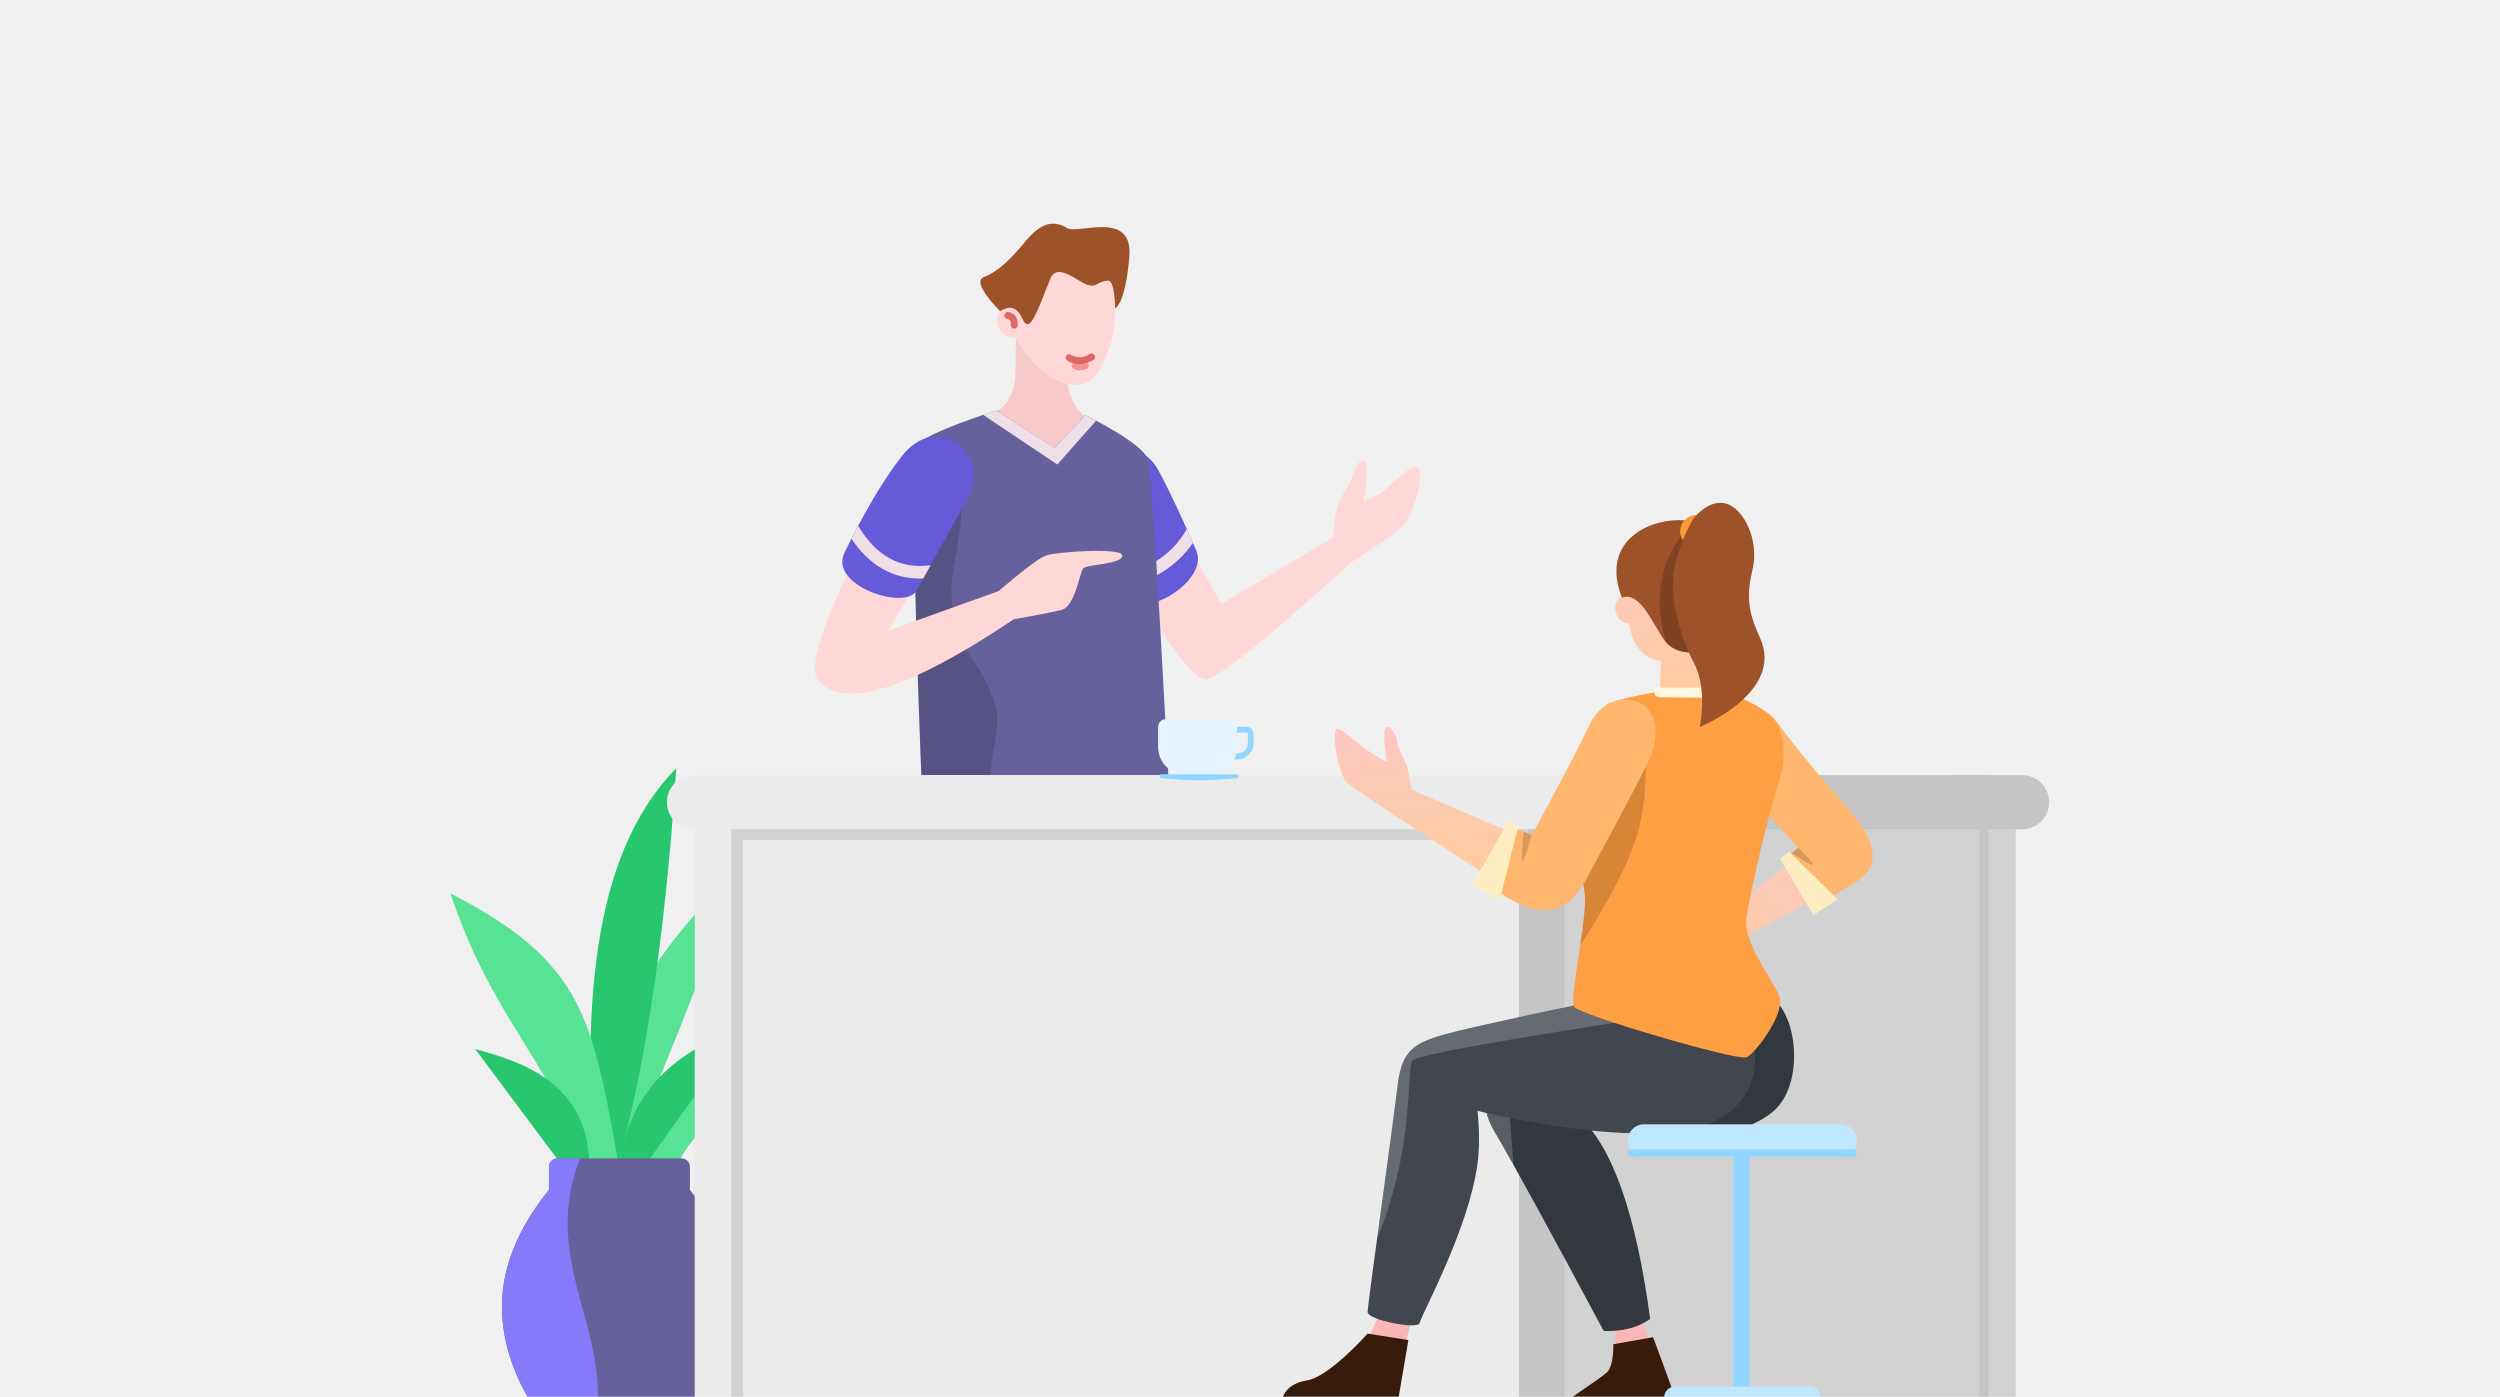
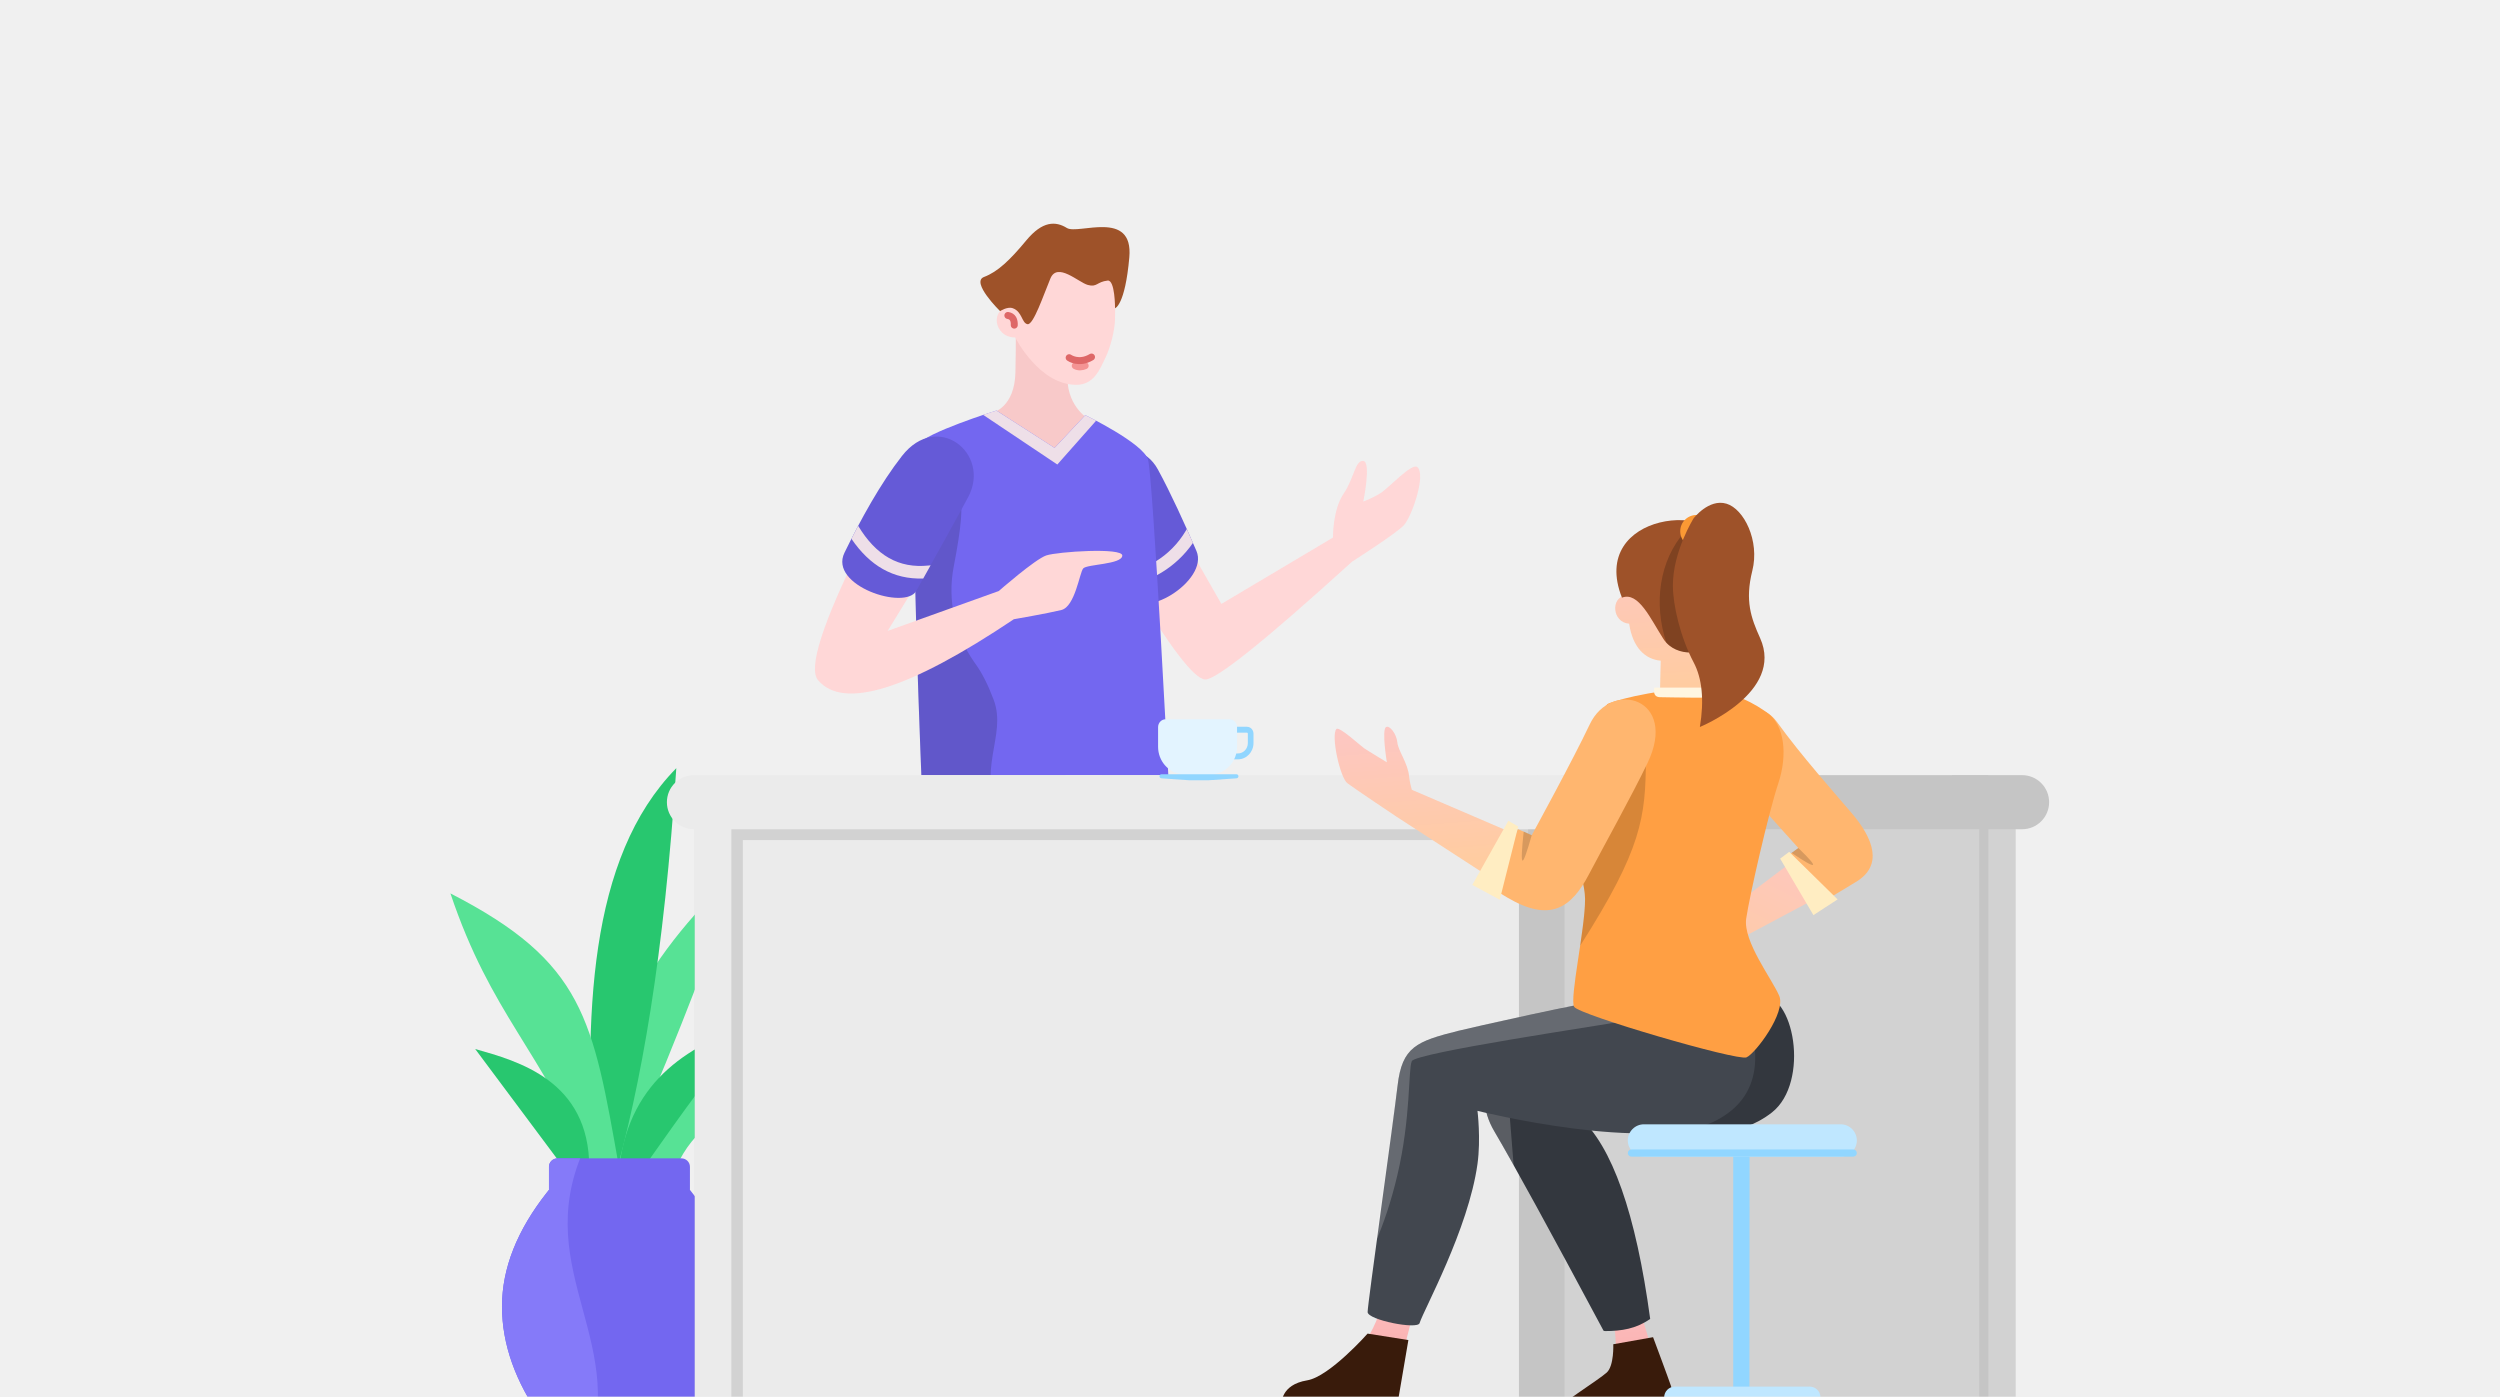
<svg xmlns="http://www.w3.org/2000/svg" xmlns:xlink="http://www.w3.org/1999/xlink" width="358px" height="200px" viewBox="0 0 358 200" version="1.1">
  <defs>
    <path d="M6,0 L352,0 C355.314,-6.08718376e-16 358,2.686 358,6 L358,200 L358,200 L0,200 L0,6 C-4.05812251e-16,2.686 2.686,6.08718376e-16 6,0 Z" id="path-1" />
    <path d="M7.952,0.064 L25.69,0.064 C26.366,0.064 26.914,0.603 26.914,1.268 L26.914,4.578 C31.399,10.144 33.642,15.71 33.642,21.277 C33.642,26.672 31.727,32.066 27.896,37.461 C27.668,37.784 27.293,37.976 26.894,37.976 L6.749,37.976 C6.349,37.976 5.975,37.784 5.746,37.461 C1.915,32.066 0,26.672 0,21.277 C0,15.815 2.159,10.354 6.477,4.893 L6.728,4.578 L6.728,1.268 C6.728,0.603 7.276,0.064 7.952,0.064 Z" id="path-3" />
    <linearGradient x1="37.551%" y1="102.348%" x2="37.551%" y2="13.407%" id="linearGradient-5">
      <stop stop-color="#752E73" offset="0%" />
      <stop stop-color="#222735" offset="100%" />
    </linearGradient>
    <linearGradient x1="49.141%" y1="69.518%" x2="51.897%" y2="4.78%" id="linearGradient-6">
      <stop stop-color="#752E73" offset="0%" />
      <stop stop-color="#222735" offset="100%" />
    </linearGradient>
    <linearGradient x1="46.146%" y1="-28.186%" x2="50%" y2="91.05%" id="linearGradient-7">
      <stop stop-color="#FDC6C6" offset="0%" />
      <stop stop-color="#FFCCA1" offset="100%" />
    </linearGradient>
    <linearGradient x1="46.571%" y1="-28.186%" x2="50%" y2="91.05%" id="linearGradient-8">
      <stop stop-color="#FDC6C6" offset="0%" />
      <stop stop-color="#FAB2B2" offset="100%" />
    </linearGradient>
    <linearGradient x1="45.662%" y1="-28.186%" x2="50%" y2="91.05%" id="linearGradient-9">
      <stop stop-color="#FDC6C6" offset="0%" />
      <stop stop-color="#FAB2B2" offset="100%" />
    </linearGradient>
    <linearGradient x1="44.189%" y1="-28.186%" x2="50%" y2="91.05%" id="linearGradient-10">
      <stop stop-color="#FDC6C6" offset="0%" />
      <stop stop-color="#FFCCA1" offset="100%" />
    </linearGradient>
    <linearGradient x1="42.314%" y1="-8.513%" x2="50%" y2="80.721%" id="linearGradient-11">
      <stop stop-color="#FDC6C6" offset="0%" />
      <stop stop-color="#FFCCA1" offset="100%" />
    </linearGradient>
  </defs>
  <g id="📝-Pages-New" stroke="none" stroke-width="1" fill="none" fill-rule="evenodd">
    <g id="Knowledge-Base" transform="translate(-670, -445)">
      <g id="Illustration" transform="translate(670, 445)">
        <mask id="mask-2" fill="white">
          <use xlink:href="#path-1" />
        </mask>
        <g id="Mask" />
        <g id="Coffe-Break" mask="url(#mask-2)">
          <g transform="translate(64, 32)">
            <g id="Group-79" transform="translate(0.5, 78)">
              <g id="Group-86">
                <path d="M23.979,58.234 C30.346,43.991 36.13,29.363 41.424,14.412 C29.228,25.78 19.744,39.63 21.095,58.234 L23.979,58.234 Z" id="Path-113" fill="#57E295" />
                <path d="M20.586,59.721 C19.079,35.435 19.718,12.88 32.347,0 C30.605,26.665 27.346,45.45 23.219,59.721 L20.586,59.721 Z" id="Rectangle" fill="#28C76F" />
                <path d="M20.007,57.192 C12.951,40.221 5.861,35.356 2.45563569e-14,17.935 C19.181,27.771 20.383,35.893 24.148,57.192 L20.007,57.192 Z" id="Path-112" fill="#57E295" />
                <path d="M16.209,57.192 L3.551,40.221 C9.665,41.944 19.883,44.735 19.883,57.192 L16.209,57.192 Z" id="Path-114" fill="#28C76F" />
                <path d="M28.048,57.192 L32.271,57.192 C34.954,51.651 38.735,47.837 47.884,52.461 C41.887,43.427 29.583,40.694 28.048,57.192 Z" id="Path-116" fill="#57E295" />
                <path d="M24.164,57.192 L27.675,57.192 C34.12,48.078 36.891,44.106 43.56,36.323 C34.774,39.62 25.756,44.106 24.164,57.192 Z" id="Path-117" fill="#28C76F" />
              </g>
              <g id="Group-85" transform="translate(7.384615, 55.8125)">
                <mask id="mask-4" fill="white">
                  <use xlink:href="#path-3" />
                </mask>
-                 <use id="Rectangle" fill="#66619c" xlink:href="#path-3" />
+                 <use id="Rectangle" fill="#7367F0" xlink:href="#path-3" />
                <path d="M-4.282,-0.978 L11.622,-0.978 C4.008,16.458 19.027,26.784 11.622,44.155 L-4.282,44.155 L-4.282,-0.978 Z" id="Rectangle" fill="#857AF9" mask="url(#mask-4)" />
              </g>
            </g>
            <g id="Men4.4" transform="translate(52.5, 0)">
              <g id="LArm" transform="translate(39.53239, 32.45842)">
                <path d="M34.851,12.517 C34.851,12.517 34.789,8.585 36.36,6.26 C37.931,3.936 37.993,1.467 39.182,1.548 C40.371,1.628 39.193,7.367 39.193,7.367 C39.193,7.367 40.702,6.797 41.785,6.075 C42.869,5.353 46.155,1.794 46.923,2.424 C48.225,3.499 46.128,9.561 44.985,10.773 C43.84,11.985 37.58,15.972 37.58,15.972 C25.106,27.306 18.09,32.93 16.529,32.844 C14.969,32.757 11.469,28.182 6.03,19.117 L14.5,14.377 L18.87,22.02 L34.851,12.517 Z" id="Path" fill="#FFD7D7" />
                <path d="M0.935,10.367 C2.142,13.139 3.819,17 5.459,20.65 C7.31,24.768 17.13,18.686 15.299,14.44 C13.653,10.622 11.607,6.113 9.772,2.758 C6.415,-3.373 -2.972,1.401 0.935,10.367 Z" id="Path" fill="#655AD7" />
                <path d="M13.919,11.298 C14.22,11.969 14.514,12.635 14.799,13.286 C12.351,16.831 8.664,18.914 4.941,19.493 L4.179,17.779 L4.179,17.779 C7.749,17.375 11.548,15.338 13.795,11.513 L13.919,11.298 Z" id="Path" fill="#EEDFE8" />
              </g>
              <g id="Head" transform="translate(23.19555, 0)">
                <path d="M2.51,27.061 C2.51,27.061 5.606,26.341 5.713,21.317 C5.821,16.293 5.745,14.579 5.745,14.579 L13.084,14.457 C13.084,14.457 13.158,20.056 13.159,22.081 C13.162,26.49 16.468,28.196 16.468,28.196 C16.468,28.196 16.193,32.501 10.015,32.845 C5.191,33.115 2.51,27.061 2.51,27.061 Z" id="Path" fill="#F8C9C9" />
                <g id="Head1" transform="translate(0.3051, 0)">
                  <path d="M4.766,12.039 C1.725,11.923 2.221,16.333 5.381,16.327 C5.381,16.327 8.776,23.09 14.107,23.107 C16.675,23.116 17.514,20.85 18.284,19.26 C19.054,17.669 19.619,15.29 19.666,13.833 C19.716,12.28 19.722,7.177 19.722,7.177 L11.847,3.567 L4.648,7.171 L4.766,12.039 Z" id="Path" fill="#FFD7D7" />
                  <path d="M13.974,20.446 C14.454,20.645 14.987,20.527 15.385,20.297" id="Path" stroke="#F49494" stroke-linecap="round" transform="translate(14.67981, 20.42227) rotate(6) translate(-14.67981, -20.42227) " />
                  <path d="M0.912,7.661 C2.867,6.926 4.621,5.252 6.956,2.433 C9.29,-0.385 11.171,-0.348 12.78,0.649 C14.389,1.646 22.331,-2.081 21.718,4.851 C21.104,11.789 19.672,12.135 19.672,12.135 C19.672,12.135 19.686,8.054 18.616,8.177 C17.039,8.358 17.109,9.172 15.774,8.804 C14.439,8.436 11.416,5.487 10.42,7.871 C9.425,10.254 7.984,14.567 7.142,14.423 C6.3,14.274 6.394,12.615 5.024,12.135 C4.25,11.864 3.212,12.553 3.212,12.553 C3.212,12.553 -1.044,8.392 0.912,7.661 Z" id="Path" fill="#9E5229" />
                  <path d="M13.166,18.804 C13.166,18.804 14.24,20.132 16.281,19.541" id="Path" stroke="#DE6767" stroke-linecap="round" transform="translate(14.72367, 19.24829) rotate(-15) translate(-14.72367, -19.24829) " />
                  <path d="M5.072,14.632 C5.262,13.95 5.176,13.354 4.492,13.08" id="Path-8" stroke="#DE6767" stroke-linecap="round" transform="translate(4.82592, 13.85597) rotate(-13) translate(-4.82592, -13.85597) " />
                </g>
              </g>
              <g id="LLeg" transform="translate(27.37547, 68.80551)">
                <path d="M0,0 C0,0 5.19,56.278 5.351,60.191 C5.513,64.103 3.685,70.854 3.72,78.172 C3.756,85.49 3.745,102.601 4.388,109.221 C4.803,113.501 15.14,113.033 15.837,109.46 C16.972,103.636 20.649,64.913 20.7,57.924 C20.752,50.935 21.193,0.673 21.193,0.673 L0,0 Z" id="Path" fill="url(#linearGradient-5)" />
                <path d="M8.253,61.942 L8.265,62.082 C8.438,64.467 6.933,72.317 3.751,85.63 L3.72,78.172 L3.72,78.172 C3.685,70.985 5.448,64.344 5.358,60.403 L5.351,60.191 C5.297,58.872 4.672,51.607 3.866,42.552 L4.242,43.878 C6.449,51.733 7.786,57.755 8.253,61.942 Z" id="Path" fill-opacity="0.192" fill="#FFFFFF" />
                <ellipse id="Oval" fill-opacity="0.192" fill="#FFFFFF" transform="translate(17.34076, 60.86724) rotate(3) translate(-17.34076, -60.86724) " cx="17.341" cy="60.867" rx="2.549" ry="4.328" />
              </g>
              <g id="RLeg" transform="translate(7.802445, 68.52333)">
                <path d="M10.037,0.739 C10.037,0.739 6.427,39.354 6.476,46.749 C6.525,54.144 7.587,57.391 6.075,62.696 C4.564,68.001 3.182,103.97 3.274,108.797 C3.365,113.548 14.102,113.271 14.453,110.012 C15.125,103.778 21.595,66.25 22.372,59.968 C23.148,53.686 32.747,0.206 32.747,0.206 L10.037,0.739 Z" id="Path" fill="url(#linearGradient-6)" />
                <path d="M13.057,26.948 L12.375,29.399 C10.378,36.632 8.535,44.281 9.018,55.208 L9.041,55.707 C9.16,58.074 7.644,71.811 4.492,96.918 L4.192,98.682 C3.883,100.482 3.608,102.018 3.367,103.289 L3.435,101.066 C3.837,88.792 4.918,66.758 6.075,62.696 C7.587,57.391 6.525,54.144 6.476,46.749 C6.441,41.573 8.2,21.098 9.259,9.28 L10.037,0.739 L14.756,0.629 L14.768,1.944 C14.851,14.085 14.281,22.42 13.057,26.948 L13.057,26.948 Z" id="Path" fill-opacity="0.192" fill="#FFFFFF" />
                <ellipse id="Oval" fill-opacity="0.192" fill="#FFFFFF" transform="translate(18.20958, 60.51244) rotate(5) translate(-18.20958, -60.51244) " cx="18.21" cy="60.512" rx="2.913" ry="4.689" />
              </g>
              <g id="Body" transform="translate(14.0444, 26.79107)">
-                 <path d="M24.867,0.656 C24.867,0.656 33.142,4.662 33.85,7.012 C34.559,9.361 36.932,55.454 36.932,55.454 C25.256,60.793 13.47,61.259 1.561,56.369 C1.561,56.369 -0.547,7.123 0.819,4.948 C1.923,3.186 12.145,0 12.145,0 L20.468,5.345 L24.867,0.656 Z" id="Path" fill="#66619c" />
+                 <path d="M24.867,0.656 C24.867,0.656 33.142,4.662 33.85,7.012 C34.559,9.361 36.932,55.454 36.932,55.454 C25.256,60.793 13.47,61.259 1.561,56.369 C1.561,56.369 -0.547,7.123 0.819,4.948 C1.923,3.186 12.145,0 12.145,0 L20.468,5.345 L24.867,0.656 Z" id="Path" fill="#7367F0" />
                <path d="M6.863,12.489 C7.399,13.435 7.123,16.711 6.033,22.319 C5.105,27.097 6.166,32.039 8.968,36.026 L9.125,36.246 C10.073,37.553 10.946,39.272 11.745,41.406 C13.723,46.685 9.103,51.078 12.743,59.405 C9.028,58.912 5.3,57.904 1.561,56.369 L1.338,50.873 C0.944,40.74 0.181,19.275 0.396,9.682 L0.88,9.772 C4.205,10.414 6.199,11.319 6.863,12.489 Z" id="Path" fill-opacity="0.16" fill="#000000" />
                <path d="M12.145,0 L20.468,5.345 L24.867,0.656 L25.496,0.97 C25.747,1.098 26.063,1.261 26.423,1.451 L20.865,7.728 L10.237,0.613 L11.034,0.35 C11.713,0.129 12.145,0 12.145,0 Z" id="Path" fill="#EEDFE8" />
              </g>
              <g id="RArm" transform="translate(0, 30.39757)">
                <path d="M26.528,22.236 C26.528,22.236 31.739,17.668 33.335,17.138 C34.93,16.608 44.273,15.971 44.214,17.169 C44.147,18.452 39.129,18.379 38.609,19.01 C38.089,19.641 37.45,24.472 35.485,24.956 C33.523,25.441 28.683,26.276 28.683,26.276 C13.598,36.383 4.25,39.291 0.641,34.997 C-0.799,33.285 1.296,26.772 6.924,15.456 L18.268,15.456 L10.613,27.949 L26.528,22.236 Z" id="Path" fill="#FFD7D7" />
                <path d="M12.665,2.894 C9.631,6.768 6.759,11.971 4.426,16.76 C2.138,21.458 13.117,25.054 14.716,22.211 C17.367,17.495 21.535,9.961 22.184,8.71 C25.391,2.53 17.751,-3.601 12.665,2.894 Z" id="Path" fill="#655AD7" />
                <path d="M16.517,18.58 L16.764,18.551 L15.706,20.445 L15.706,20.445 C11.435,20.594 8.059,18.627 5.423,14.755 C5.737,14.138 6.058,13.518 6.387,12.898 C8.945,17.131 12.188,19.045 16.517,18.58 L16.517,18.58 Z" id="Path" fill="#EEDFE8" />
              </g>
            </g>
            <g id="Group-26" transform="translate(31, 79)">
              <g id="Group-25" transform="translate(4.5, 0)">
                <polygon id="Rectangle" fill="#91D6FF" points="53.09 2.583 61.811 2.583 61.811 78.571 53.09 78.571" />
                <polygon id="Rectangle" fill="#E3F4FF" points="53.09 -2.427296e-13 58.323 -2.427296e-13 58.323 78.571 53.09 78.571" />
                <polygon id="Rectangle" fill="#D2D2D2" points="2.39646776e-14 2.583 43.171 2.583 43.171 17.176 8.721 17.176 8.721 102.656 0 102.656" />
                <polygon id="Rectangle" fill="#EBEBEB" points="9.80718986e-14 2.583 5.233 2.583 5.233 102.656 8.81955466e-14 102.656" />
              </g>
              <g id="Group-25" transform="translate(0.5, 0)">
                <polygon id="Rectangle" fill="#D2D2D2" points="184.451 2.583 193.148 2.583 193.148 102.656 184.451 102.656" />
                <polygon id="Rectangle" fill="#C5C5C5" points="184.02 -2.427296e-13 189.238 -2.427296e-13 189.238 102.656 184.02 102.656" />
                <polygon id="Rectangle" fill="#D2D2D2" points="123.317 2.583 187.933 2.583 187.933 102.318 132.014 102.656 123.317 102.656" />
                <polygon id="Rectangle" fill="#EBEBEB" points="10.871 -1.91433929e-13 124.622 -2.75266377e-13 124.622 102.783 10.871 102.783" />
                <polygon id="Rectangle" fill="#C5C5C5" points="122.013 2.583 127.231 2.583 127.231 102.783 122.013 102.783" />
                <polygon id="Rectangle" fill="#C5C5C5" points="123.317 2.583 128.535 2.583 128.535 102.656 123.317 102.656" />
                <path d="M128.951,0 L194.06,0 C196.2,6.21655142e-15 197.934,1.734 197.934,3.874 C197.934,6.014 196.2,7.748 194.06,7.748 L128.951,7.748 C126.812,7.748 125.077,6.014 125.077,3.874 C125.077,1.734 126.812,3.93032193e-16 128.951,0 Z" id="Rectangle" fill="#C5C5C5" />
                <polygon id="Rectangle" fill="#D2D2D2" points="9.566 1.55 123.317 1.55 123.317 9.298 9.566 9.298" />
                <path d="M3.874,0 L129.009,0 C131.149,1.32702242e-14 132.883,1.734 132.883,3.874 C132.883,6.014 131.149,7.748 129.009,7.748 L3.874,7.748 C1.734,7.748 2.62021462e-16,6.014 0,3.874 C-2.62021462e-16,1.734 1.734,-5.10570166e-17 3.874,0 Z" id="Rectangle" fill="#EBEBEB" />
              </g>
            </g>
            <g id="Cup" transform="translate(108.5, 75.5) scale(-1, 1) translate(-108.5, -75.5) translate(101.5, 71)">
              <path d="M3.637,1.073 L0.942,1.073 C0.422,1.073 0,1.514 0,2.057 L0,3.406 C0,4.694 1,5.739 2.233,5.739 L3.637,5.739 C3.86,5.739 4.041,5.55 4.041,5.317 C4.041,5.084 3.86,4.895 3.637,4.895 L2.233,4.895 C1.446,4.895 0.808,4.228 0.808,3.406 L0.808,2.057 C0.808,1.98 0.868,1.917 0.942,1.917 L3.637,1.917 C3.86,1.917 4.041,1.728 4.041,1.495 C4.041,1.262 3.86,1.073 3.637,1.073 Z" id="Path" fill="#91D6FF" />
              <path d="M12.585,0 C13.18,0 13.662,0.504 13.662,1.125 L13.662,3.938 C13.662,5.962 12.199,7.63 10.317,7.85 L10.316,8.438 L5.602,8.438 L5.602,7.838 C3.767,7.572 2.354,5.927 2.354,3.938 L2.354,1.125 C2.354,0.504 2.837,0 3.431,0 L12.585,0 Z" id="Path" fill="#E3F4FF" />
              <path d="M2.435,7.875 L13.18,7.875 C13.336,7.875 13.462,8.001 13.462,8.156 C13.462,8.315 13.339,8.446 13.181,8.457 L9.237,8.731 L9.237,8.731 L6.41,8.731 L2.434,8.457 C2.276,8.446 2.154,8.315 2.154,8.156 C2.154,8.001 2.28,7.875 2.435,7.875 Z" id="Rectangle" fill="#91D6FF" />
            </g>
            <g id="Wom3.8" transform="translate(118.5, 40)">
              <g id="RArm" transform="translate(54.04724, 29.00508)">
                <path d="M10.009,31.176 C10.009,31.176 4.468,36.149 4.85,36.691 C5.233,37.237 8.08,35.784 8.08,35.784 C8.08,35.784 4.75,41.974 5.521,42.398 C6.292,42.823 10.067,41.699 11.176,40.402 C12.286,39.105 13.805,33.282 13.805,33.282 L20.99,22.247 L15.134,19.669 L10.009,31.176 Z" id="Path" fill="url(#linearGradient-7)" transform="translate(12.91097, 31.07939) rotate(28.86647) translate(-12.91097, -31.07939) " />
                <path d="M10.257,8.268 C12.687,11.267 20.972,20.429 20.972,20.429 C20.972,20.429 20.427,20.835 19.336,21.647 L24.655,28.051 C26.919,26.674 28.428,25.761 29.181,25.314 C33.214,22.917 31.671,19.048 28.687,15.518 C26.396,12.806 21.414,7.25 17.908,2.373 C14.421,-2.48 5.542,2.448 10.257,8.268 Z" id="Path" fill="#FFB66F" />
                <path d="M20.972,20.429 C22.527,21.927 23.223,22.735 23.062,22.851 C22.9,22.967 21.882,22.39 20.009,21.12 L20.972,20.429 Z" id="Path-15" fill-opacity="0.16" fill="#000000" />
                <polygon id="Path-76" fill="#FFEDC2" points="19.666 20.977 26.598 27.789 23.132 30.041 18.37 21.949" />
              </g>
              <g id="LLeg" transform="translate(52.23785, 101.9409) scale(-1, 1) translate(-52.23785, -101.9409) translate(29.73785, 70.4409)">
                <path d="M24.653,41.222 L28.375,53.311 L22.119,53.594 C22.119,53.594 23.001,49.459 21.742,45.583 C20.732,42.471 19.908,40.918 19.908,40.918 L24.653,41.222 Z" id="Path" fill="url(#linearGradient-8)" transform="translate(24.14153, 47.25597) scale(-1, 1) translate(-24.14153, -47.25597) " />
                <path d="M26.571,50.085 C26.571,50.085 26.226,53.146 27.221,54.191 C28.217,55.235 33.607,59.211 34.029,59.966 C34.451,60.72 33.696,61.553 33.696,61.553 C33.696,61.553 27.874,62.061 25.255,60.466 C23.365,59.314 22.022,58.387 22.022,58.387 L21.311,59.905 L18.198,59.229 C18.198,59.229 17.402,56.687 17.905,55.485 C18.407,54.282 20.958,48.681 20.958,48.681 C20.958,48.681 22.829,49.149 26.571,50.085 Z" id="Path" fill="#391B0B" transform="translate(25.94766, 55.1555) rotate(-4) translate(-25.94766, -55.1555) " />
                <path d="M5.425,0.016 C10.131,0.479 33.311,6.045 38.084,7.034 C42.856,8.022 46.891,13.371 43.252,19.564 C40.527,24.198 35.312,33.717 27.609,48.121 C27.537,48.138 27.468,48.169 27.395,48.169 C25.045,48.169 22.949,47.845 20.932,46.427 C22.976,31.324 26.377,21.668 31.136,17.459 C31.136,17.459 12.703,24.142 3.484,16.851 C-1.954,12.55 0.239,-0.494 5.425,0.016 Z" id="Path" fill="#33373E" />
                <path d="M43.252,19.564 C42.513,20.821 41.563,22.495 40.487,24.422 L41.723,8.776 C44.5,11.041 45.886,15.081 43.252,19.564 Z" id="Combined-Shape" fill-opacity="0.192" fill="#FFFFFF" />
              </g>
              <g id="RLeg" transform="translate(34.54793, 100.3871) scale(-1, 1) translate(-34.54793, -100.3871) translate(0.047934, 68.88706)">
                <path d="M53.429,41.881 C53.429,41.881 51.356,51.101 48.658,52.088 C47.619,52.468 55.068,53.553 55.068,53.553 L57.327,44.707 L53.429,41.881 Z" id="Path" fill="url(#linearGradient-9)" transform="translate(52.94289, 47.71694) scale(-1, 1) translate(-52.94289, -47.71694) " />
                <path d="M50.697,49.644 L50.834,61.353 L54.286,61.355 L54.316,58.47 C54.316,58.47 55.405,61.16 57.069,61.315 C58.738,61.47 67.196,61.535 67.196,61.535 C67.196,61.535 67.814,58.833 64.113,57.608 C61.034,56.589 56.609,49.643 56.609,49.643 L50.697,49.644 Z" id="Path" fill="#391B0B" transform="translate(58.96594, 55.58881) rotate(-9) translate(-58.96594, -55.58881) " />
                <path d="M3.051,0.091 C-1.524,9.765 -0.597,16.263 5.832,19.585 C15.158,24.403 39.972,18.186 39.972,18.186 C39.972,18.186 39.473,22.208 39.972,25.795 C41.275,35.163 47.682,46.689 48.265,48.588 C48.559,49.545 55.705,48.131 55.705,46.997 C55.705,45.862 52.059,20.041 51.41,14.541 C50.764,9.041 48.726,8.242 42.773,6.739 C41.406,6.393 23.68,2.369 22.199,2.486 C13.712,3.158 7.329,2.36 3.051,0.091 Z" id="Path" fill="#42474F" />
                <path d="M22.199,2.486 C23.68,2.369 41.406,6.393 42.773,6.739 L43.75,6.989 C48.828,8.315 50.71,9.305 51.364,14.173 L51.54,15.571 C52.076,19.65 53.524,29.241 54.67,37.226 C53.377,34.291 52.307,31.035 51.46,27.457 C49.486,19.118 49.908,12.27 49.378,11.071 C48.847,9.872 22.919,6.044 18.463,5.254 C16.524,4.91 15.43,4.057 15.181,2.695 C17.335,2.756 19.674,2.686 22.199,2.486 Z" id="Path" fill-opacity="0.192" fill="#FFFFFF" />
              </g>
              <g id="Head" transform="translate(48.72965, 1.744522)">
                <path d="M1.48,11.573 C-0.558,11.796 -0.413,15.383 2.067,15.57 C2.574,19.027 4.382,20.675 6.586,20.865 L6.463,26.095 L16.213,26.089 C16.213,26.089 13.467,22.395 13.604,17.337 C13.741,12.279 13.512,7.528 13.512,7.528 L0.885,7.755 L1.48,11.573 Z" id="Path" fill="url(#linearGradient-10)" />
                <path d="M16.433,11.841 C14.06,10.902 12.307,14.947 10.491,17.759 C8.675,20.571 3.971,20.093 3.323,17.759 C0.868,12.647 -1.247,5.697 1.617,5.126 C2.02,-2.262 21.334,-0.518 16.433,11.841 Z" id="Path" fill="#9E5229" transform="translate(8.734338, 10.21501) scale(-1, 1) translate(-8.734338, -10.21501) " />
                <path d="M14.432,2.329 C15.26,3.033 15.788,3.967 15.852,5.126 C18.716,5.697 16.601,12.647 14.146,17.759 C13.543,19.93 9.433,20.495 7.4,18.302 C5.546,12.74 6.338,6.521 10.087,2.331 L10.087,2.331 Z" id="Combined-Shape" fill-opacity="0.199" fill="#000000" />
                <ellipse id="Oval" fill="#FB9934" cx="11.706" cy="2.331" rx="2.328" ry="2.331" />
              </g>
              <g id="Body" transform="translate(41.63287, 26.17953)">
                <path d="M25.254,2.673 C27.429,5.872 31.054,16.731 31.26,19.174 C31.492,21.992 28.475,26.481 28.425,30.56 C28.381,34.64 30.675,44.852 29.986,45.999 C29.302,47.147 6.588,53.781 5.309,53.236 C4.029,52.69 -0.388,46.811 0.621,44.422 C1.636,42.032 5.829,36.612 5.349,33.357 C4.875,30.101 2.12,18.085 0.752,13.995 C-0.61,9.905 -0.156,5.611 2.387,3.852 C3.645,2.981 7.002,0.507 12.98,0.518 C18.959,0.53 25.086,2.425 25.254,2.673 Z" id="Path" fill="#FF9F43" transform="translate(15.63632, 26.89262) scale(-1, 1) translate(-15.63632, -26.89262) " />
                <path d="M1.142,16.551 L11.565,9.041 L11.562,10.414 C11.524,18.883 10.992,23.37 2.145,37.251 L2.35,35.837 C2.638,33.783 2.862,31.86 2.848,30.56 C2.816,27.986 1.604,25.25 0.771,22.872 L1.142,16.551 Z" id="Path" fill-opacity="0.16" fill="#000000" />
                <path d="M12.769,0.284 C12.601,1.201 12.884,1.66 13.618,1.66 C14.72,1.66 22.107,1.904 23.108,1.469 C23.775,1.179 24.008,0.784 23.808,0.284 L12.769,0.284 Z" id="Path-68" fill="#FFF6E1" />
              </g>
              <g id="LArm" transform="translate(8.527888, 27.96918)">
                <path d="M9.009,17.018 C9.009,17.018 2.984,12.995 1.919,12.187 C0.858,11.382 -0.475,5.28 0.351,4.424 C0.75,4.01 3.764,6.797 4.302,7.17 C4.836,7.54 7.57,9.187 7.57,9.187 C7.57,9.187 6.796,4.517 7.462,4.14 C7.955,3.866 8.94,5.068 9.072,6.338 C9.204,7.609 10.574,9.266 10.751,11.194 C10.831,12.036 11.142,13.127 11.142,13.127 L27.861,20.311 L26.112,28.122 L9.009,17.018 Z" id="Path" fill="url(#linearGradient-11)" />
                <path d="M44.895,9.302 C42.586,14.101 38.665,21.117 36.511,25.231 C33.962,30.098 30.925,32.161 24.799,28.549 C24.321,28.267 23.566,27.812 22.532,27.184 L26.324,18.759 C27.651,19.346 28.315,19.639 28.315,19.639 C28.315,19.639 34.181,8.921 36.617,3.775 C39.716,-2.766 49.364,0.016 44.895,9.302 Z" id="Path" fill="#FFB66F" />
                <path d="M28.315,19.639 C27.6,22.159 27.158,23.368 26.989,23.269 C26.82,23.169 26.879,21.779 27.167,19.098 L28.315,19.639 Z" id="Path" fill-opacity="0.16" fill="#000000" />
                <polygon id="Path-75" fill="#FFEDC2" points="26.378 18.387 23.736 28.875 19.806 26.749 24.963 17.57" />
              </g>
              <path d="M67.21,2.22 C67.21,2.22 65.032,-0.621 62.517,0.125 C60.002,0.87 57.726,5.439 58.807,9.733 C59.882,14.028 58.995,16.478 57.691,19.373 C54.188,27.159 66.316,32.103 66.316,32.103 C65.685,28.257 65.983,25.172 67.21,22.85 C69.105,19.262 70.182,14.66 70.182,11.845 C70.182,6.948 67.21,2.22 67.21,2.22 Z" id="Path" fill="#9E5229" transform="translate(63.619, 16.05167) scale(-1, 1) translate(-63.619, -16.05167) " />
            </g>
            <g id="Cafe-Table" transform="translate(166.5, 129)">
              <polygon id="Path" fill="#91D6FF" points="17.699 1.801 17.699 52.702 20.007 52.658 20.041 2.774" />
              <path d="M4.918,0 L33.082,0 C34.361,2.82248679e-15 35.397,1.037 35.397,2.316 C35.397,3.594 34.361,4.631 33.082,4.631 L4.918,4.631 C3.639,4.631 2.603,3.594 2.603,2.316 C2.603,1.037 3.639,2.34918014e-16 4.918,0 Z" id="Rectangle" fill="#BFE7FF" />
              <path d="M3.117,3.602 L34.883,3.602 C35.167,3.602 35.397,3.832 35.397,4.117 C35.397,4.401 35.167,4.631 34.883,4.631 L3.117,4.631 C2.833,4.631 2.603,4.401 2.603,4.117 C2.603,3.832 2.833,3.602 3.117,3.602 Z" id="Rectangle" fill="#91D6FF" />
              <path d="M9.352,37.563 L28.648,37.563 C29.501,37.563 30.192,38.254 30.192,39.107 C30.192,39.959 29.501,40.65 28.648,40.65 L9.352,40.65 C8.499,40.65 7.808,39.959 7.808,39.107 C7.808,38.254 8.499,37.563 9.352,37.563 Z" id="Rectangle" fill="#BFE7FF" />
            </g>
          </g>
        </g>
      </g>
    </g>
  </g>
</svg>
